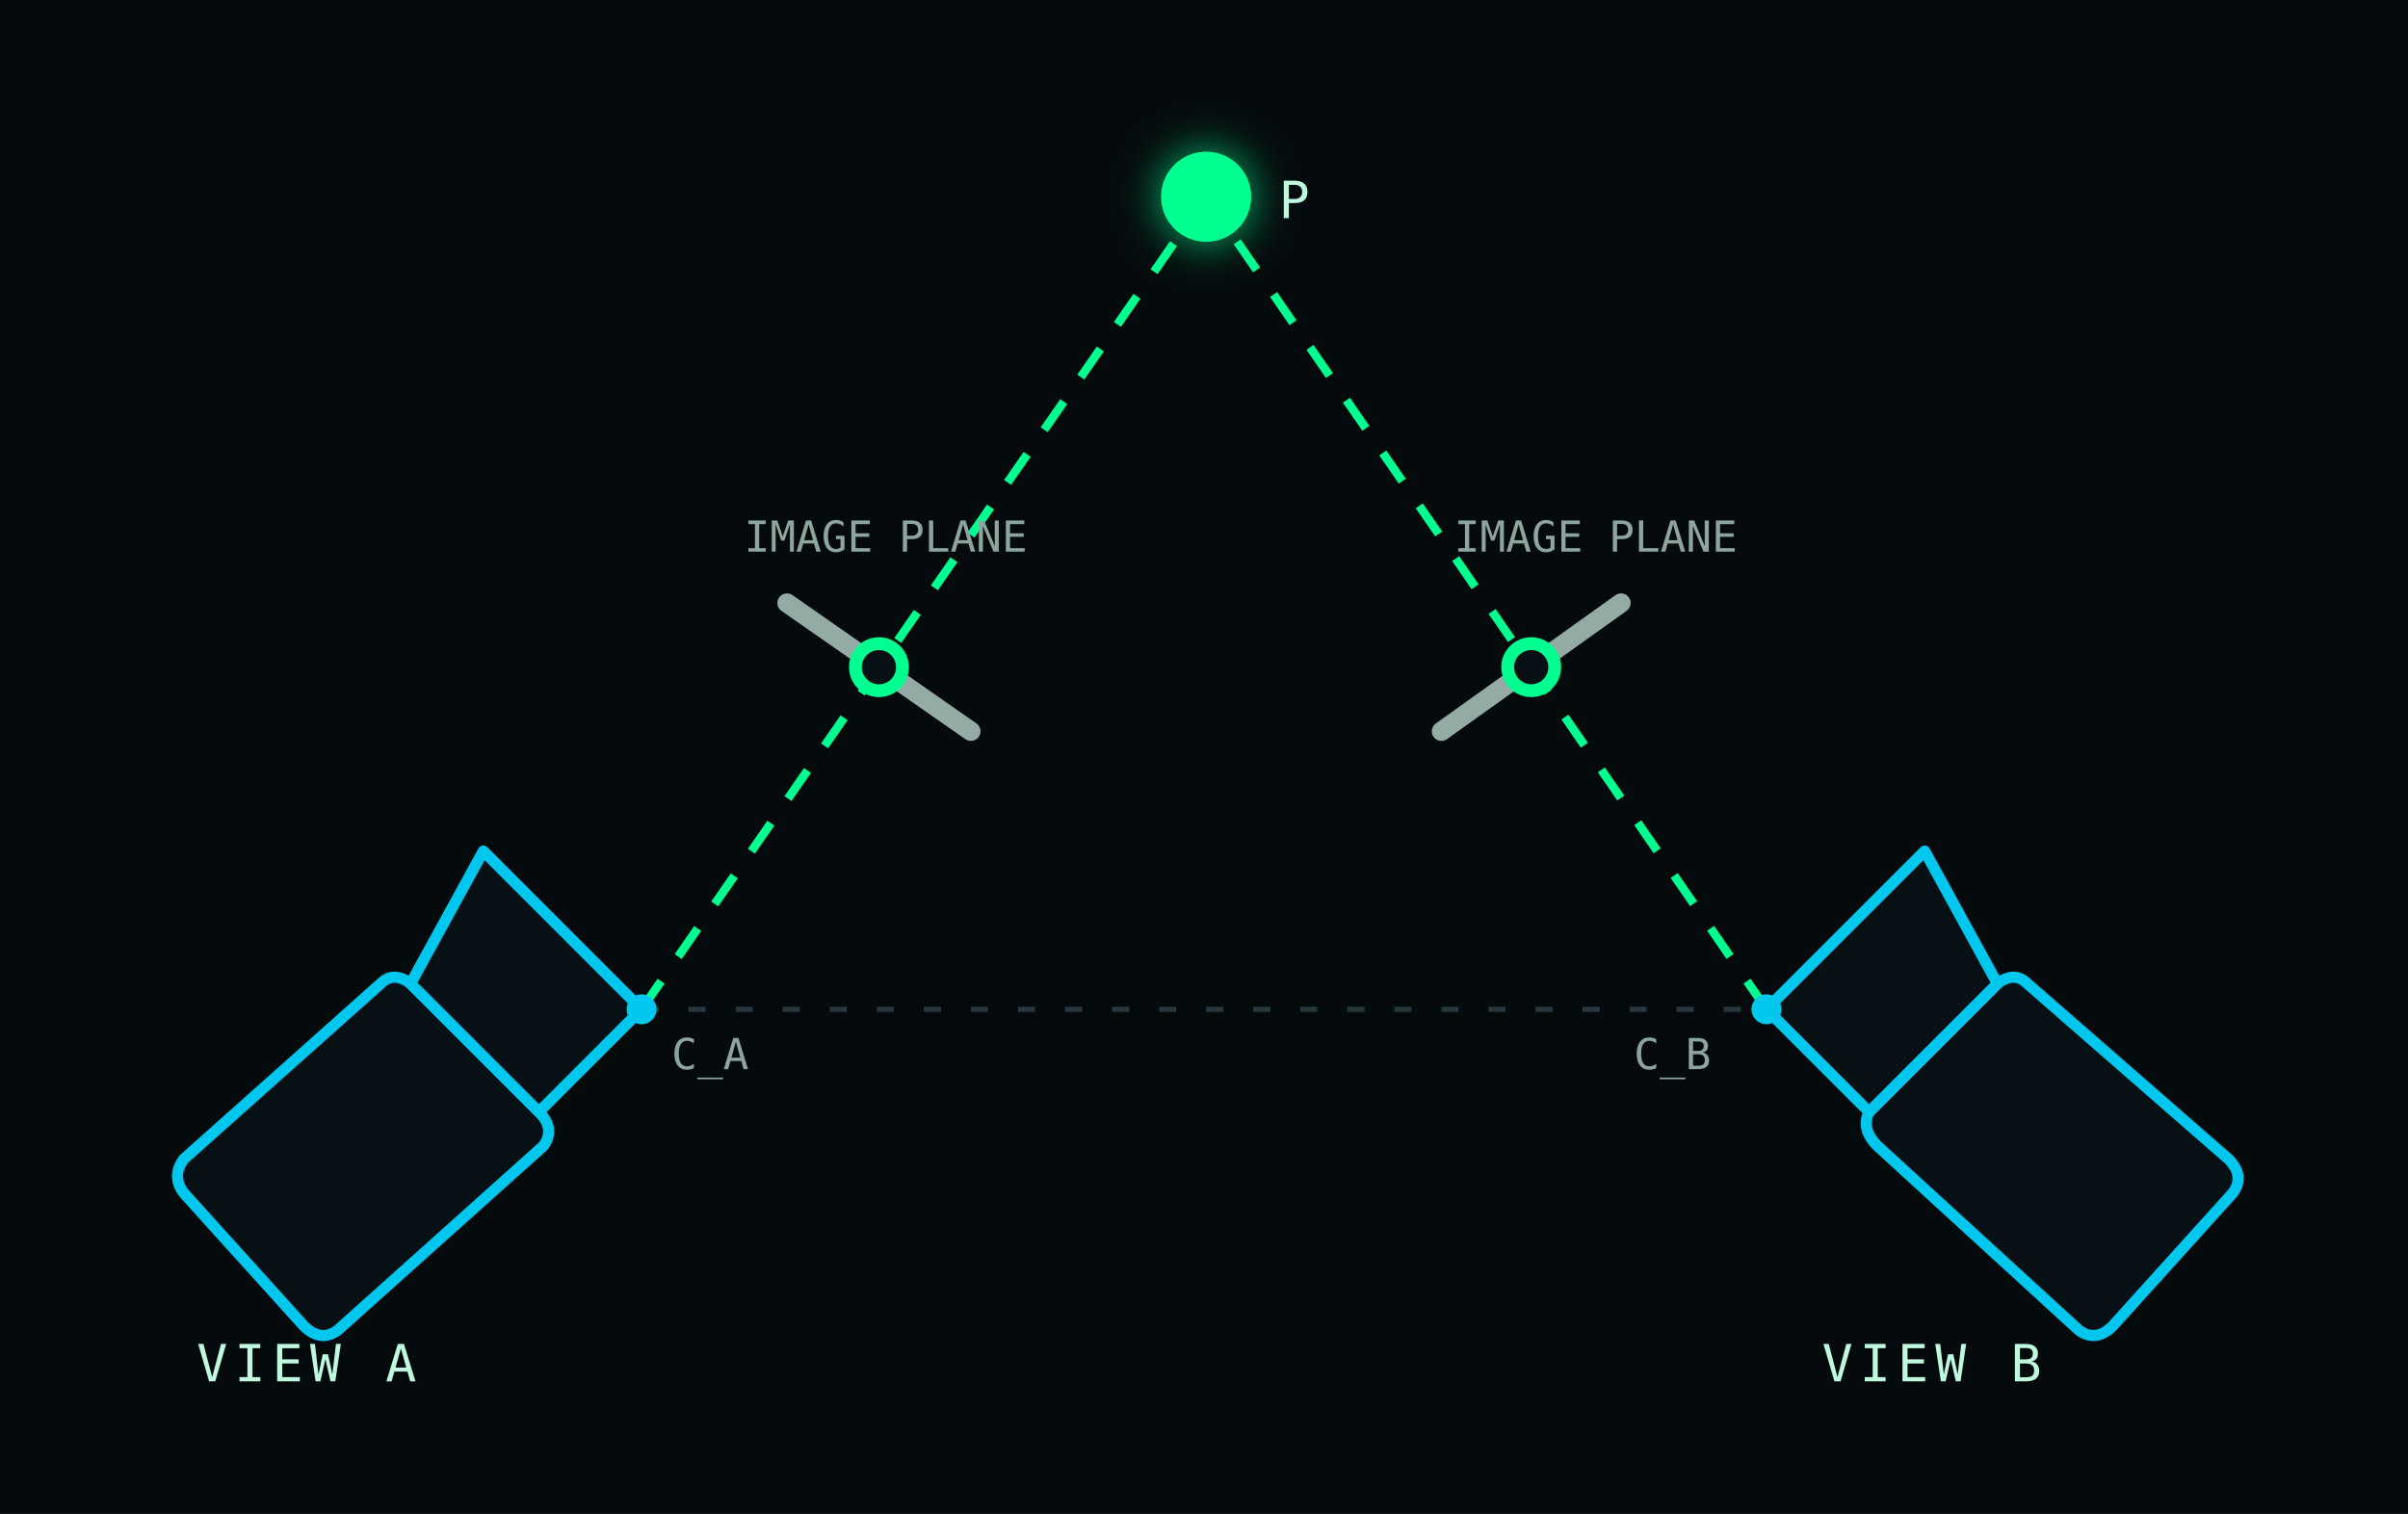
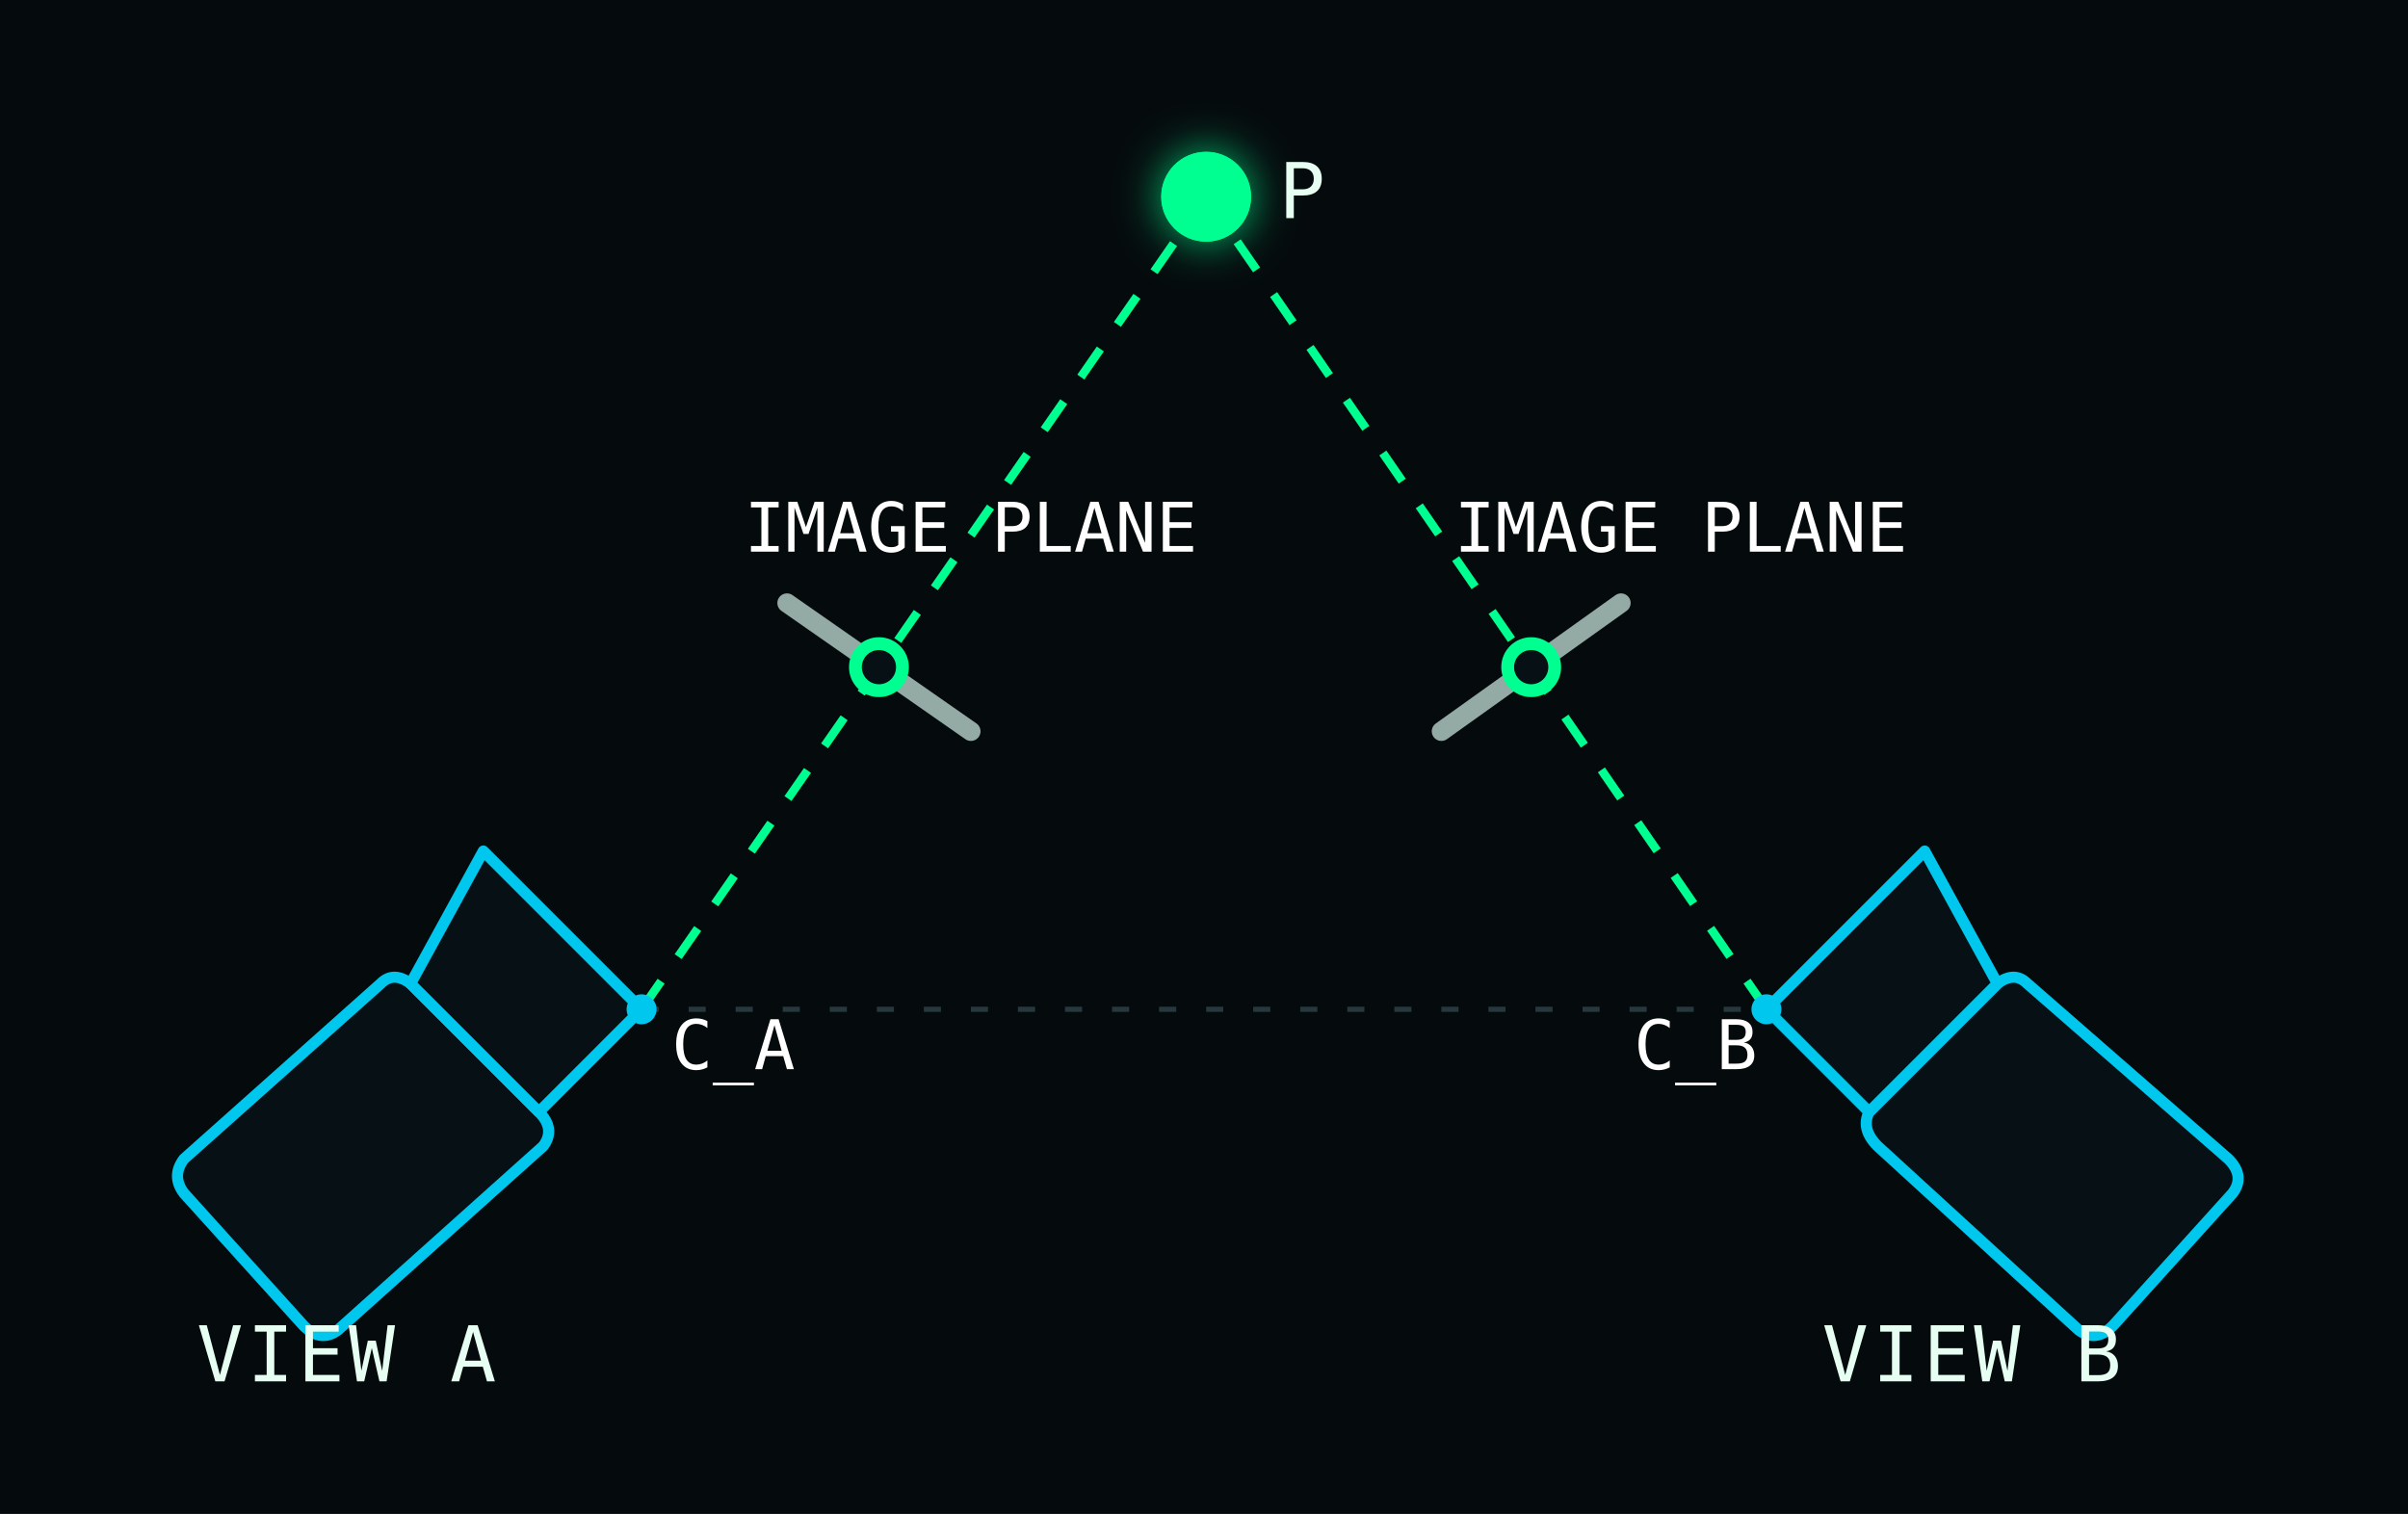
<svg xmlns="http://www.w3.org/2000/svg" width="563" height="354" viewBox="0 0 563 354" role="img" aria-labelledby="title desc">
  <defs>
    <filter id="greenGlow" x="-180%" y="-180%" width="460%" height="460%">
      <feGaussianBlur stdDeviation="5" result="blur" />
      <feFlood flood-color="#00ff91" flood-opacity="0.75" result="color" />
      <feComposite in="color" in2="blur" operator="in" result="glow" />
      <feMerge>
        <feMergeNode in="glow" />
        <feMergeNode in="SourceGraphic" />
      </feMerge>
    </filter>
    <style>
      .camera { fill:#071014; stroke:#00c7ee; stroke-width:2.6; stroke-linejoin:round; }
      .ray { fill:none; stroke:#00ff91; stroke-width:2; stroke-dasharray:8 7; }
      .plane { fill:none; stroke:#94aaa5; stroke-width:4.5; stroke-linecap:round; }
      .projection { fill:#071014; stroke:#00ff91; stroke-width:3; }
      .center { fill:#00c7ee; }
      .baseline { fill:none; stroke:#26383d; stroke-width:1.2; stroke-dasharray:4 7; }
-       .label { fill:#bff8df; font:12px ui-monospace,SFMono-Regular,Menlo,Consolas,monospace; letter-spacing:1.6px; }
-       .small { fill:#8ea49f; font:10px ui-monospace,SFMono-Regular,Menlo,Consolas,monospace; }
+       .label { fill:#e6fff2; font:18px ui-monospace,SFMono-Regular,Menlo,Consolas,monospace; letter-spacing:1px; }
+       .small { fill:#fff; font:16px ui-monospace,SFMono-Regular,Menlo,Consolas,monospace; }
    </style>
  </defs>
  <rect width="563" height="354" fill="#050b0d" />
  <path class="baseline" d="M150 236 H413" />
  <path class="ray" d="M150 236 L282 46" />
  <path class="ray" d="M413 236 L282 46" />
  <g aria-label="VIEW A 이미지 평면과 투영점">
    <path class="plane" d="M184 141 L227 171" />
    <circle class="projection" cx="205.5" cy="156" r="5.5" />
    <text class="small" x="174" y="129">IMAGE PLANE</text>
  </g>
  <g aria-label="VIEW B 이미지 평면과 투영점">
    <path class="plane" d="M337 171 L379 141" />
    <circle class="projection" cx="358" cy="156" r="5.5" />
    <text class="small" x="340" y="129">IMAGE PLANE</text>
  </g>
  <g aria-label="3차원 점 P">
    <circle cx="282" cy="46" r="10.5" fill="#00ff91" filter="url(#greenGlow)" />
    <circle cx="282" cy="46" r="10.5" fill="#00ff91" />
    <text class="label" x="299" y="51">P</text>
  </g>
  <g aria-label="카메라 VIEW A">
    <path class="camera" d="M43 271 L89 230 Q92 227 96 230 L126 260 Q130 264 127 268 L79 311 Q75 314 71 310 L43 279 Q40 275 43 271 Z" />
    <path class="camera" d="M96 230 L113 199 L150 236 L126 260 Z" />
    <circle class="center" cx="150" cy="236" r="3.5" />
    <text class="small" x="157" y="250">C_A</text>
  </g>
  <g aria-label="카메라 VIEW B">
    <path class="camera" d="M437 260 L467 230 Q471 227 474 230 L521 271 Q525 275 522 279 L494 310 Q490 314 486 311 L439 268 Q435 264 437 260 Z" />
    <path class="camera" d="M413 236 L450 199 L467 230 L437 260 Z" />
    <circle class="center" cx="413" cy="236" r="3.5" />
    <text class="small" x="382" y="250">C_B</text>
  </g>
  <text class="label" x="46" y="323">VIEW A</text>
  <text class="label" x="426" y="323">VIEW B</text>
</svg>
